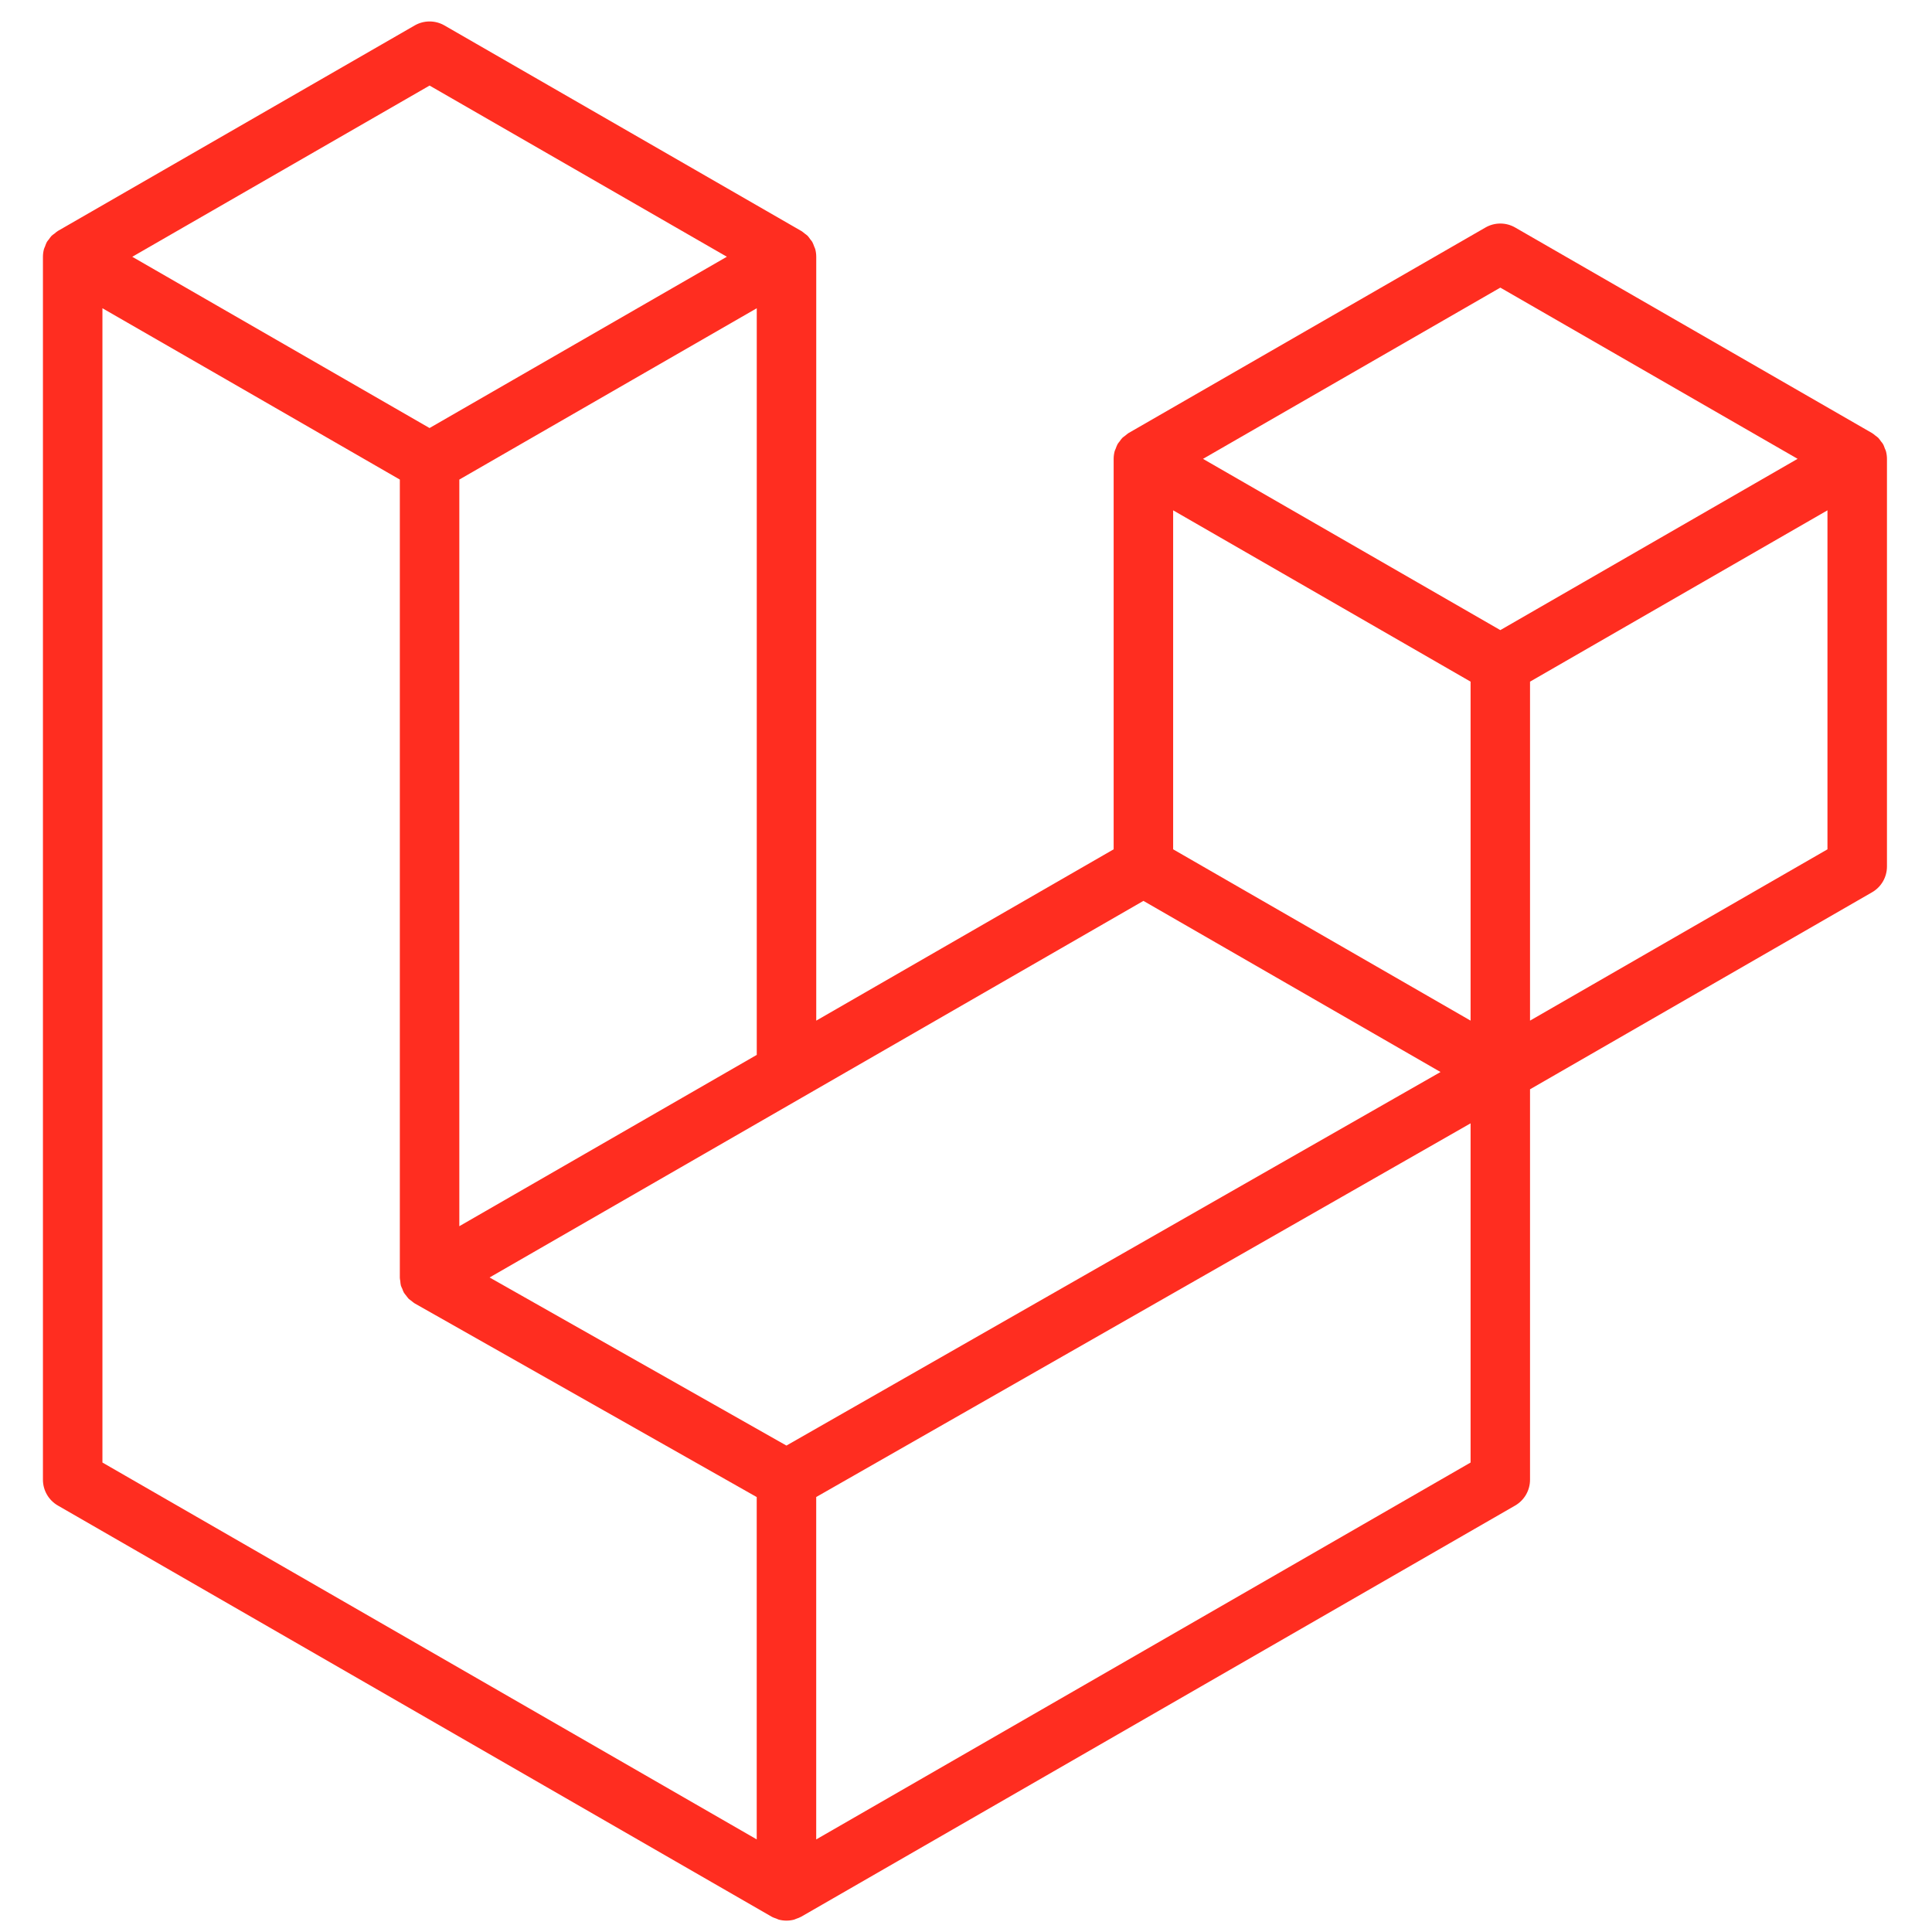
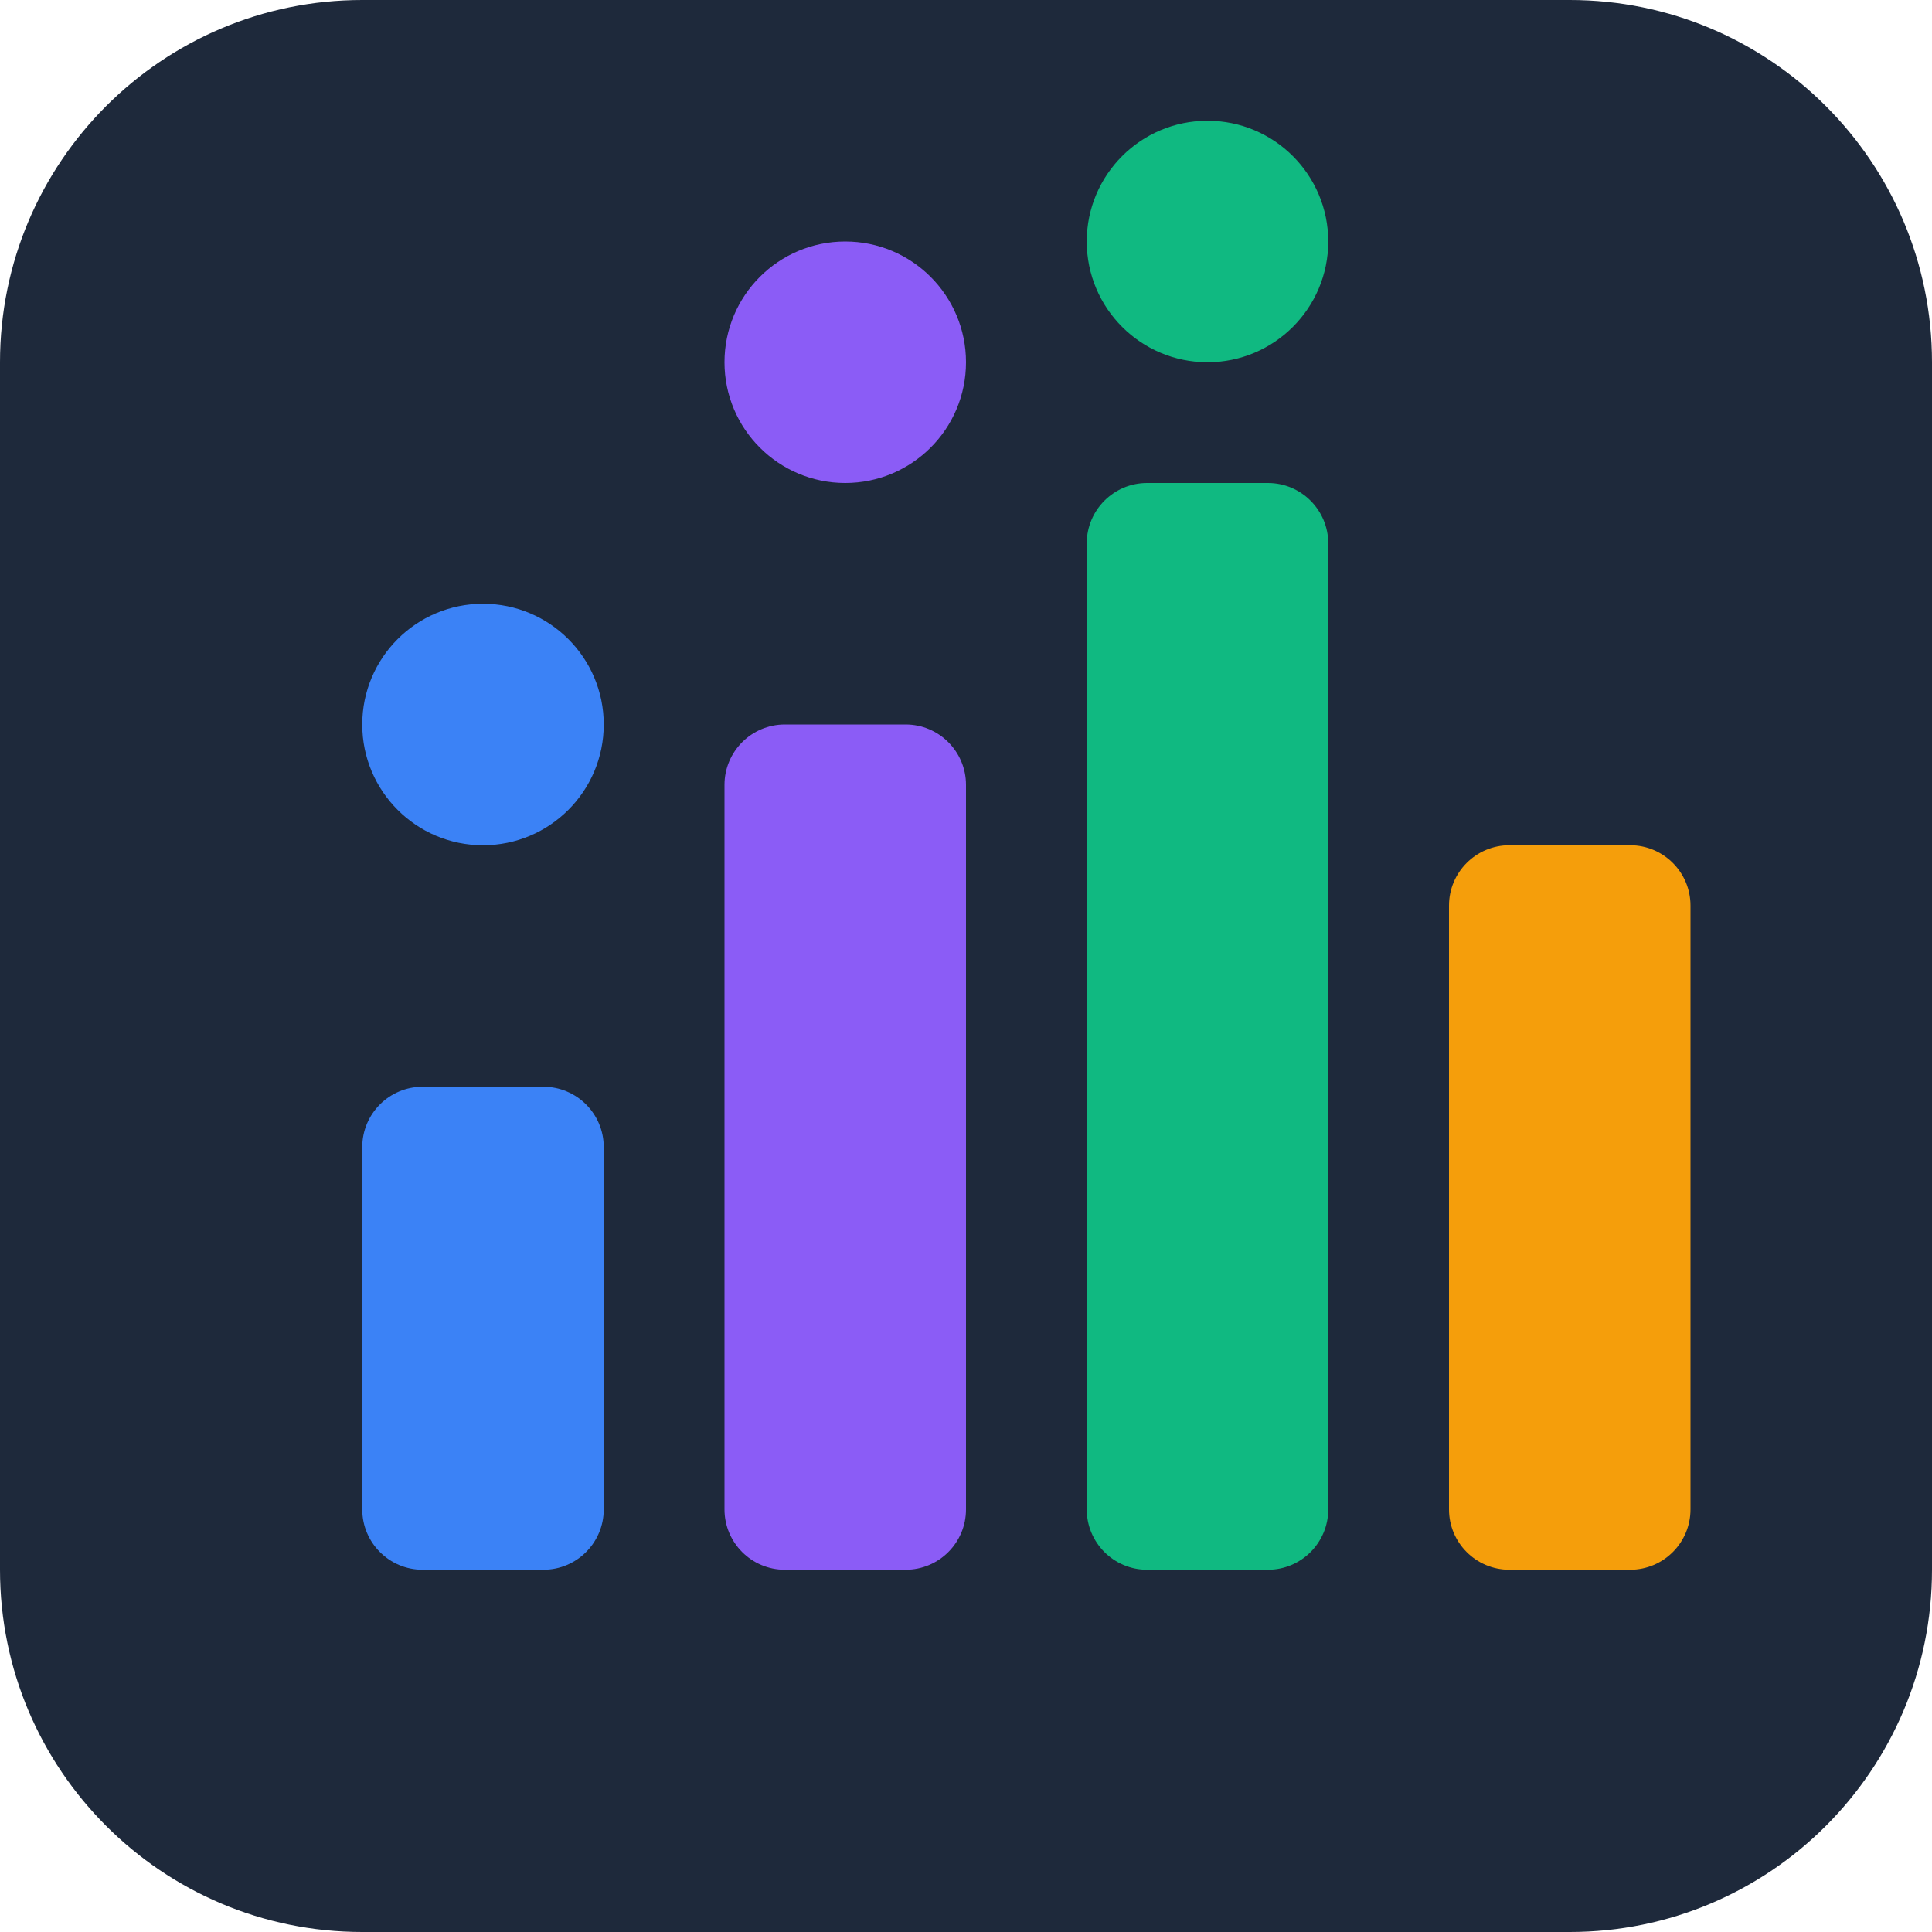
- <svg xmlns="http://www.w3.org/2000/svg" width="166" height="166" viewBox="0 0 166 166" fill="none">
-   <path fill-rule="evenodd" clip-rule="evenodd" d="M162.041 38.759C162.099 38.977 162.129 39.201 162.13 39.426V74.452C162.13 74.902 162.011 75.344 161.786 75.733C161.561 76.122 161.237 76.444 160.847 76.668L131.462 93.594V127.141C131.462 128.054 130.977 128.897 130.186 129.357L68.847 164.683C68.707 164.763 68.554 164.814 68.401 164.868C68.343 164.887 68.289 164.922 68.228 164.938C67.8 165.051 67.349 165.051 66.92 164.938C66.85 164.919 66.786 164.881 66.719 164.855C66.579 164.804 66.432 164.76 66.298 164.683L4.972 129.357C4.583 129.133 4.259 128.81 4.034 128.421C3.808 128.032 3.69 127.591 3.689 127.141L3.689 22.063C3.689 21.834 3.721 21.61 3.779 21.393C3.798 21.32 3.843 21.253 3.868 21.179C3.916 21.045 3.961 20.908 4.031 20.783C4.079 20.7 4.149 20.633 4.206 20.557C4.28 20.454 4.347 20.349 4.433 20.26C4.506 20.186 4.602 20.132 4.685 20.068C4.778 19.992 4.861 19.909 4.966 19.848L35.633 2.185C36.022 1.961 36.462 1.844 36.91 1.844C37.358 1.844 37.798 1.961 38.186 2.185L68.851 19.848H68.857C68.959 19.912 69.045 19.992 69.138 20.065C69.221 20.129 69.313 20.186 69.387 20.257C69.476 20.349 69.54 20.454 69.616 20.557C69.671 20.633 69.744 20.7 69.789 20.783C69.862 20.911 69.904 21.045 69.955 21.179C69.98 21.253 70.025 21.32 70.044 21.396C70.103 21.614 70.133 21.838 70.133 22.063V87.694L95.686 72.974V39.423C95.686 39.2 95.718 38.973 95.775 38.759C95.798 38.683 95.839 38.615 95.865 38.542C95.916 38.408 95.96 38.271 96.031 38.146C96.079 38.063 96.149 37.996 96.203 37.92C96.279 37.818 96.343 37.712 96.433 37.623C96.506 37.549 96.599 37.495 96.681 37.431C96.777 37.355 96.86 37.272 96.962 37.211L127.633 19.548C128.021 19.324 128.461 19.206 128.91 19.206C129.358 19.206 129.798 19.324 130.186 19.548L160.85 37.211C160.959 37.275 161.042 37.355 161.137 37.428C161.217 37.492 161.31 37.549 161.383 37.62C161.473 37.712 161.536 37.818 161.613 37.92C161.67 37.996 161.741 38.063 161.785 38.146C161.859 38.271 161.9 38.408 161.951 38.542C161.98 38.615 162.021 38.683 162.041 38.759ZM157.018 72.974V43.848L146.287 50.028L131.462 58.568V87.694L157.021 72.974H157.018ZM126.354 125.663V96.518L111.771 104.85L70.13 128.626V158.046L126.354 125.663ZM8.801 26.485V125.663L65.018 158.043V128.629L35.649 112L35.64 111.994L35.627 111.988C35.528 111.93 35.445 111.847 35.353 111.777C35.273 111.713 35.18 111.662 35.11 111.592L35.104 111.582C35.021 111.502 34.963 111.403 34.893 111.314C34.829 111.228 34.753 111.154 34.702 111.065L34.699 111.055C34.641 110.96 34.606 110.845 34.565 110.736C34.523 110.64 34.469 110.551 34.443 110.449C34.411 110.328 34.405 110.197 34.392 110.072C34.379 109.976 34.354 109.881 34.354 109.785V109.778V41.205L19.532 32.662L8.801 26.485ZM36.913 7.35L11.364 22.063L36.907 36.777L62.453 22.06L36.907 7.35H36.913ZM50.2 99.174L65.022 90.637V26.485L54.291 32.665L39.466 41.205V105.357L50.2 99.174ZM128.91 24.713L103.363 39.426L128.91 54.14L154.453 39.423L128.91 24.713ZM126.354 58.568L111.529 50.028L100.798 43.848V72.974L115.619 81.511L126.354 87.694V58.568ZM67.571 124.205L105.042 102.803L123.772 92.109L98.245 77.405L68.854 94.334L42.066 109.762L67.571 124.205Z" fill="#FF2D20" />
+ <svg xmlns="http://www.w3.org/2000/svg" viewBox="0 0 32 32" width="32" height="32">
+   <rect width="32" height="32" rx="6" fill="#1E293B" />
+   <rect x="6" y="18" width="4" height="8" rx="1" fill="#3B82F6" />
+   <rect x="12" y="12" width="4" height="14" rx="1" fill="#8B5CF6" />
+   <rect x="18" y="8" width="4" height="18" rx="1" fill="#10B981" />
+   <rect x="24" y="14" width="4" height="12" rx="1" fill="#F59E0B" />
+   <circle cx="8" cy="12" r="2" fill="#3B82F6" />
+   <circle cx="14" cy="6" r="2" fill="#8B5CF6" />
+   <circle cx="20" cy="4" r="2" fill="#10B981" />
</svg>
